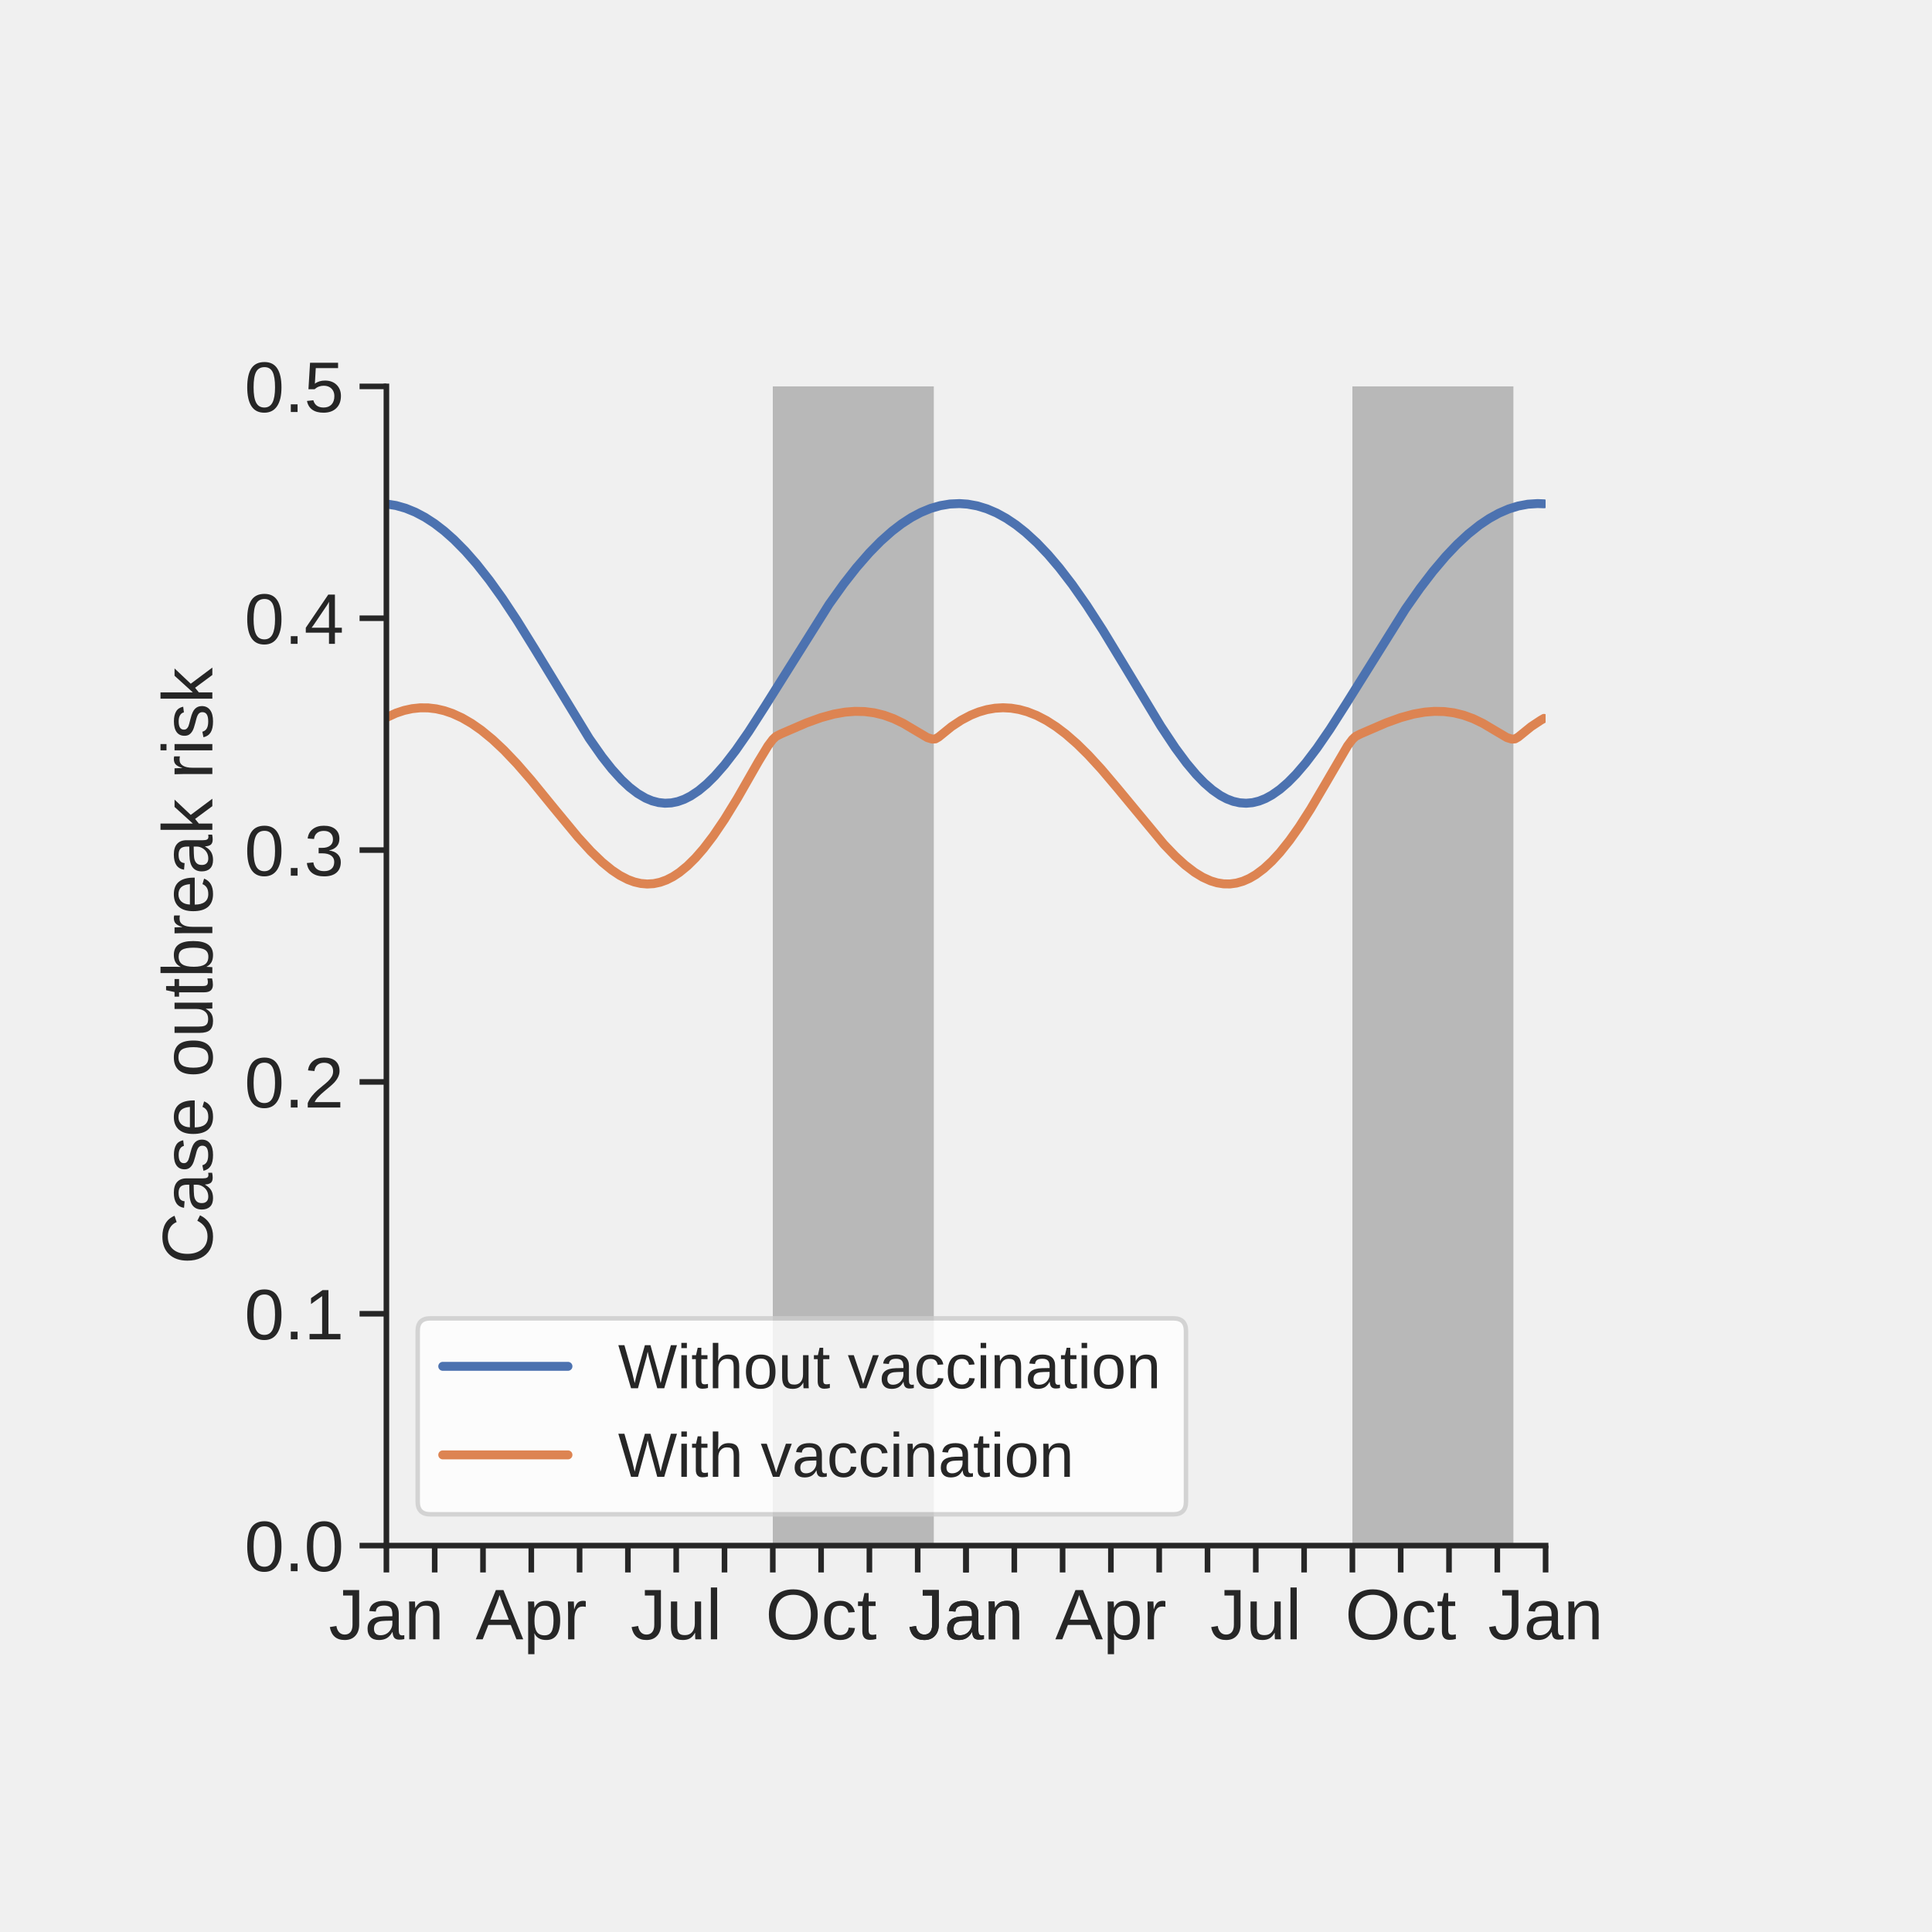
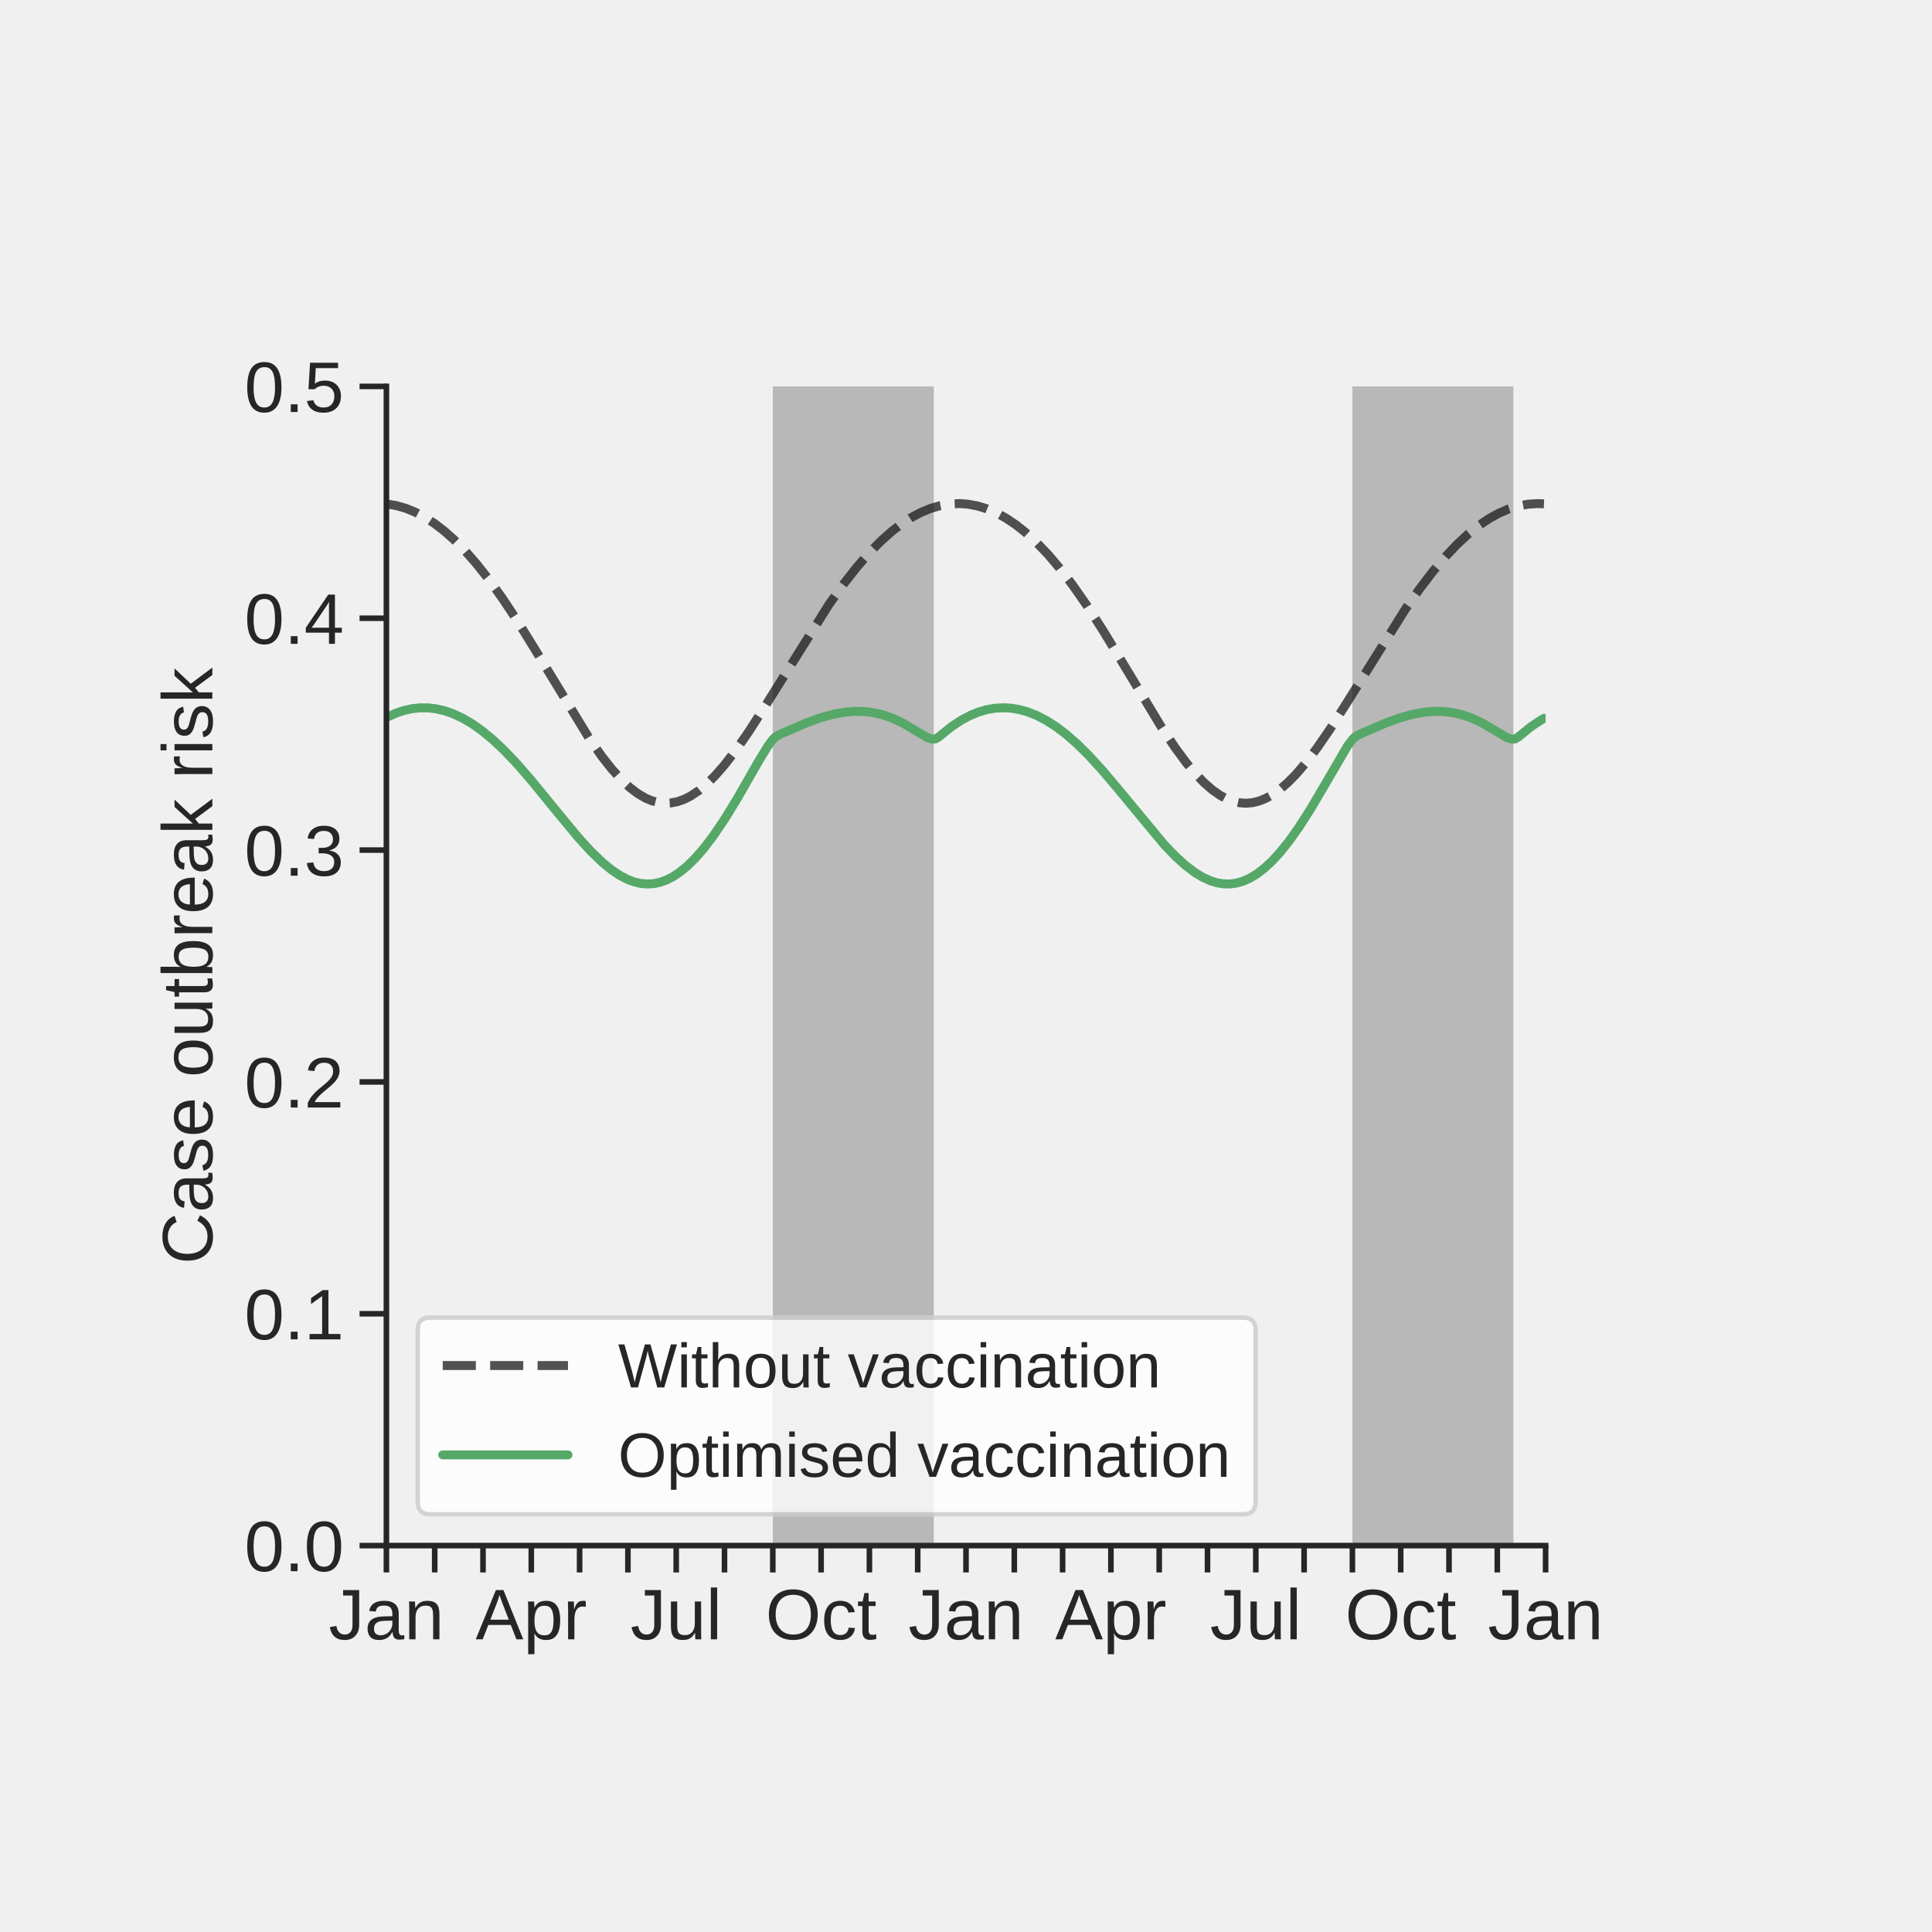
<svg xmlns="http://www.w3.org/2000/svg" xmlns:xlink="http://www.w3.org/1999/xlink" width="432pt" height="432pt" viewBox="0 0 432 432" version="1.1">
  <defs>
    <style type="text/css">*{stroke-linejoin: round; stroke-linecap: butt}</style>
  </defs>
  <g id="figure_1">
    <g id="patch_1">
      <path d="M 0 432  L 432 432  L 432 0  L 0 0  L 0 432  z " style="fill: none" />
    </g>
    <g id="axes_1">
      <g id="patch_2">
        <path d="M 86.4 345.6  L 345.6 345.6  L 345.6 86.4  L 86.4 86.4  L 86.4 345.6  z " style="fill: none" />
      </g>
      <g id="matplotlib.axis_1">
        <g id="xtick_1">
          <g id="line2d_1">
            <defs>
-               <path id="mac4f39274b" d="M 0 0  L 0 6  " style="stroke: #262626; stroke-width: 1.25" />
+               <path id="m91de9d161b" d="M 0 0  L 0 6  " style="stroke: #262626; stroke-width: 1.25" />
            </defs>
            <g>
-               <use xlink:href="#mac4f39274b" x="86.4" y="345.6" style="fill: #262626; stroke: #262626; stroke-width: 1.25" />
+               <use xlink:href="#m91de9d161b" x="86.4" y="345.6" style="fill: #262626; stroke: #262626; stroke-width: 1.25" />
            </g>
          </g>
          <g id="text_1">
            <text style="fill: #262626; font: 16px 'Arial', 'DejaVu Sans', 'Liberation Sans', 'Bitstream Vera Sans', sans-serif; text-anchor: middle" x="86.4" y="366.553" transform="rotate(-0 86.4 366.5525)">Jan</text>
          </g>
        </g>
        <g id="xtick_2">
          <g id="line2d_2">
            <g>
-               <use xlink:href="#mac4f39274b" x="97.2" y="345.6" style="fill: #262626; stroke: #262626; stroke-width: 1.25" />
+               <use xlink:href="#m91de9d161b" x="97.2" y="345.6" style="fill: #262626; stroke: #262626; stroke-width: 1.25" />
            </g>
          </g>
        </g>
        <g id="xtick_3">
          <g id="line2d_3">
            <g>
-               <use xlink:href="#mac4f39274b" x="108" y="345.6" style="fill: #262626; stroke: #262626; stroke-width: 1.25" />
+               <use xlink:href="#m91de9d161b" x="108" y="345.6" style="fill: #262626; stroke: #262626; stroke-width: 1.25" />
            </g>
          </g>
        </g>
        <g id="xtick_4">
          <g id="line2d_4">
            <g>
-               <use xlink:href="#mac4f39274b" x="118.8" y="345.6" style="fill: #262626; stroke: #262626; stroke-width: 1.25" />
+               <use xlink:href="#m91de9d161b" x="118.8" y="345.6" style="fill: #262626; stroke: #262626; stroke-width: 1.25" />
            </g>
          </g>
          <g id="text_2">
            <text style="fill: #262626; font: 16px 'Arial', 'DejaVu Sans', 'Liberation Sans', 'Bitstream Vera Sans', sans-serif; text-anchor: middle" x="118.8" y="366.553" transform="rotate(-0 118.8 366.5525)">Apr</text>
          </g>
        </g>
        <g id="xtick_5">
          <g id="line2d_5">
            <g>
-               <use xlink:href="#mac4f39274b" x="129.6" y="345.6" style="fill: #262626; stroke: #262626; stroke-width: 1.25" />
+               <use xlink:href="#m91de9d161b" x="129.6" y="345.6" style="fill: #262626; stroke: #262626; stroke-width: 1.25" />
            </g>
          </g>
        </g>
        <g id="xtick_6">
          <g id="line2d_6">
            <g>
-               <use xlink:href="#mac4f39274b" x="140.4" y="345.6" style="fill: #262626; stroke: #262626; stroke-width: 1.25" />
+               <use xlink:href="#m91de9d161b" x="140.4" y="345.6" style="fill: #262626; stroke: #262626; stroke-width: 1.25" />
            </g>
          </g>
        </g>
        <g id="xtick_7">
          <g id="line2d_7">
            <g>
-               <use xlink:href="#mac4f39274b" x="151.2" y="345.6" style="fill: #262626; stroke: #262626; stroke-width: 1.25" />
+               <use xlink:href="#m91de9d161b" x="151.2" y="345.6" style="fill: #262626; stroke: #262626; stroke-width: 1.25" />
            </g>
          </g>
          <g id="text_3">
            <text style="fill: #262626; font: 16px 'Arial', 'DejaVu Sans', 'Liberation Sans', 'Bitstream Vera Sans', sans-serif; text-anchor: middle" x="151.2" y="366.553" transform="rotate(-0 151.2 366.5525)">Jul</text>
          </g>
        </g>
        <g id="xtick_8">
          <g id="line2d_8">
            <g>
-               <use xlink:href="#mac4f39274b" x="162" y="345.6" style="fill: #262626; stroke: #262626; stroke-width: 1.25" />
+               <use xlink:href="#m91de9d161b" x="162" y="345.6" style="fill: #262626; stroke: #262626; stroke-width: 1.25" />
            </g>
          </g>
        </g>
        <g id="xtick_9">
          <g id="line2d_9">
            <g>
-               <use xlink:href="#mac4f39274b" x="172.8" y="345.6" style="fill: #262626; stroke: #262626; stroke-width: 1.25" />
+               <use xlink:href="#m91de9d161b" x="172.8" y="345.6" style="fill: #262626; stroke: #262626; stroke-width: 1.25" />
            </g>
          </g>
        </g>
        <g id="xtick_10">
          <g id="line2d_10">
            <g>
-               <use xlink:href="#mac4f39274b" x="183.6" y="345.6" style="fill: #262626; stroke: #262626; stroke-width: 1.25" />
+               <use xlink:href="#m91de9d161b" x="183.6" y="345.6" style="fill: #262626; stroke: #262626; stroke-width: 1.25" />
            </g>
          </g>
          <g id="text_4">
            <text style="fill: #262626; font: 16px 'Arial', 'DejaVu Sans', 'Liberation Sans', 'Bitstream Vera Sans', sans-serif; text-anchor: middle" x="183.6" y="366.553" transform="rotate(-0 183.6 366.5525)">Oct</text>
          </g>
        </g>
        <g id="xtick_11">
          <g id="line2d_11">
            <g>
-               <use xlink:href="#mac4f39274b" x="194.4" y="345.6" style="fill: #262626; stroke: #262626; stroke-width: 1.25" />
+               <use xlink:href="#m91de9d161b" x="194.4" y="345.6" style="fill: #262626; stroke: #262626; stroke-width: 1.25" />
            </g>
          </g>
        </g>
        <g id="xtick_12">
          <g id="line2d_12">
            <g>
-               <use xlink:href="#mac4f39274b" x="205.2" y="345.6" style="fill: #262626; stroke: #262626; stroke-width: 1.25" />
+               <use xlink:href="#m91de9d161b" x="205.2" y="345.6" style="fill: #262626; stroke: #262626; stroke-width: 1.25" />
            </g>
          </g>
        </g>
        <g id="xtick_13">
          <g id="line2d_13">
            <g>
-               <use xlink:href="#mac4f39274b" x="216" y="345.6" style="fill: #262626; stroke: #262626; stroke-width: 1.25" />
+               <use xlink:href="#m91de9d161b" x="216" y="345.6" style="fill: #262626; stroke: #262626; stroke-width: 1.25" />
            </g>
          </g>
          <g id="text_5">
            <text style="fill: #262626; font: 16px 'Arial', 'DejaVu Sans', 'Liberation Sans', 'Bitstream Vera Sans', sans-serif; text-anchor: middle" x="216" y="366.553" transform="rotate(-0 216 366.5525)">Jan</text>
          </g>
        </g>
        <g id="xtick_14">
          <g id="line2d_14">
            <g>
-               <use xlink:href="#mac4f39274b" x="216" y="345.6" style="fill: #262626; stroke: #262626; stroke-width: 1.25" />
-             </g>
-           </g>
-           <g id="text_6">
-             <text style="fill: #262626; font: 16px 'Arial', 'DejaVu Sans', 'Liberation Sans', 'Bitstream Vera Sans', sans-serif; text-anchor: middle" x="216" y="366.553" transform="rotate(-0 216 366.5525)">Jan</text>
+               <use xlink:href="#m91de9d161b" x="226.8" y="345.6" style="fill: #262626; stroke: #262626; stroke-width: 1.25" />
+             </g>
          </g>
        </g>
        <g id="xtick_15">
          <g id="line2d_15">
            <g>
-               <use xlink:href="#mac4f39274b" x="226.8" y="345.6" style="fill: #262626; stroke: #262626; stroke-width: 1.25" />
+               <use xlink:href="#m91de9d161b" x="237.6" y="345.6" style="fill: #262626; stroke: #262626; stroke-width: 1.25" />
            </g>
          </g>
        </g>
        <g id="xtick_16">
          <g id="line2d_16">
            <g>
-               <use xlink:href="#mac4f39274b" x="237.6" y="345.6" style="fill: #262626; stroke: #262626; stroke-width: 1.25" />
-             </g>
+               <use xlink:href="#m91de9d161b" x="248.4" y="345.6" style="fill: #262626; stroke: #262626; stroke-width: 1.25" />
+             </g>
+           </g>
+           <g id="text_6">
+             <text style="fill: #262626; font: 16px 'Arial', 'DejaVu Sans', 'Liberation Sans', 'Bitstream Vera Sans', sans-serif; text-anchor: middle" x="248.4" y="366.553" transform="rotate(-0 248.4 366.5525)">Apr</text>
          </g>
        </g>
        <g id="xtick_17">
          <g id="line2d_17">
            <g>
-               <use xlink:href="#mac4f39274b" x="248.4" y="345.6" style="fill: #262626; stroke: #262626; stroke-width: 1.25" />
-             </g>
-           </g>
-           <g id="text_7">
-             <text style="fill: #262626; font: 16px 'Arial', 'DejaVu Sans', 'Liberation Sans', 'Bitstream Vera Sans', sans-serif; text-anchor: middle" x="248.4" y="366.553" transform="rotate(-0 248.4 366.5525)">Apr</text>
+               <use xlink:href="#m91de9d161b" x="259.2" y="345.6" style="fill: #262626; stroke: #262626; stroke-width: 1.25" />
+             </g>
          </g>
        </g>
        <g id="xtick_18">
          <g id="line2d_18">
            <g>
-               <use xlink:href="#mac4f39274b" x="259.2" y="345.6" style="fill: #262626; stroke: #262626; stroke-width: 1.25" />
+               <use xlink:href="#m91de9d161b" x="270" y="345.6" style="fill: #262626; stroke: #262626; stroke-width: 1.25" />
            </g>
          </g>
        </g>
        <g id="xtick_19">
          <g id="line2d_19">
            <g>
-               <use xlink:href="#mac4f39274b" x="270" y="345.6" style="fill: #262626; stroke: #262626; stroke-width: 1.25" />
-             </g>
+               <use xlink:href="#m91de9d161b" x="280.8" y="345.6" style="fill: #262626; stroke: #262626; stroke-width: 1.25" />
+             </g>
+           </g>
+           <g id="text_7">
+             <text style="fill: #262626; font: 16px 'Arial', 'DejaVu Sans', 'Liberation Sans', 'Bitstream Vera Sans', sans-serif; text-anchor: middle" x="280.8" y="366.553" transform="rotate(-0 280.8 366.5525)">Jul</text>
          </g>
        </g>
        <g id="xtick_20">
          <g id="line2d_20">
            <g>
-               <use xlink:href="#mac4f39274b" x="280.8" y="345.6" style="fill: #262626; stroke: #262626; stroke-width: 1.25" />
-             </g>
-           </g>
-           <g id="text_8">
-             <text style="fill: #262626; font: 16px 'Arial', 'DejaVu Sans', 'Liberation Sans', 'Bitstream Vera Sans', sans-serif; text-anchor: middle" x="280.8" y="366.553" transform="rotate(-0 280.8 366.5525)">Jul</text>
+               <use xlink:href="#m91de9d161b" x="291.6" y="345.6" style="fill: #262626; stroke: #262626; stroke-width: 1.25" />
+             </g>
          </g>
        </g>
        <g id="xtick_21">
          <g id="line2d_21">
            <g>
-               <use xlink:href="#mac4f39274b" x="291.6" y="345.6" style="fill: #262626; stroke: #262626; stroke-width: 1.25" />
+               <use xlink:href="#m91de9d161b" x="302.4" y="345.6" style="fill: #262626; stroke: #262626; stroke-width: 1.25" />
            </g>
          </g>
        </g>
        <g id="xtick_22">
          <g id="line2d_22">
            <g>
-               <use xlink:href="#mac4f39274b" x="302.4" y="345.6" style="fill: #262626; stroke: #262626; stroke-width: 1.25" />
-             </g>
+               <use xlink:href="#m91de9d161b" x="313.2" y="345.6" style="fill: #262626; stroke: #262626; stroke-width: 1.25" />
+             </g>
+           </g>
+           <g id="text_8">
+             <text style="fill: #262626; font: 16px 'Arial', 'DejaVu Sans', 'Liberation Sans', 'Bitstream Vera Sans', sans-serif; text-anchor: middle" x="313.2" y="366.553" transform="rotate(-0 313.2 366.5525)">Oct</text>
          </g>
        </g>
        <g id="xtick_23">
          <g id="line2d_23">
            <g>
-               <use xlink:href="#mac4f39274b" x="313.2" y="345.6" style="fill: #262626; stroke: #262626; stroke-width: 1.25" />
-             </g>
-           </g>
-           <g id="text_9">
-             <text style="fill: #262626; font: 16px 'Arial', 'DejaVu Sans', 'Liberation Sans', 'Bitstream Vera Sans', sans-serif; text-anchor: middle" x="313.2" y="366.553" transform="rotate(-0 313.2 366.5525)">Oct</text>
+               <use xlink:href="#m91de9d161b" x="324" y="345.6" style="fill: #262626; stroke: #262626; stroke-width: 1.25" />
+             </g>
          </g>
        </g>
        <g id="xtick_24">
          <g id="line2d_24">
            <g>
-               <use xlink:href="#mac4f39274b" x="324" y="345.6" style="fill: #262626; stroke: #262626; stroke-width: 1.25" />
+               <use xlink:href="#m91de9d161b" x="334.8" y="345.6" style="fill: #262626; stroke: #262626; stroke-width: 1.25" />
            </g>
          </g>
        </g>
        <g id="xtick_25">
          <g id="line2d_25">
            <g>
-               <use xlink:href="#mac4f39274b" x="334.8" y="345.6" style="fill: #262626; stroke: #262626; stroke-width: 1.25" />
-             </g>
-           </g>
-         </g>
-         <g id="xtick_26">
-           <g id="line2d_26">
-             <g>
-               <use xlink:href="#mac4f39274b" x="345.6" y="345.6" style="fill: #262626; stroke: #262626; stroke-width: 1.25" />
-             </g>
-           </g>
-           <g id="text_10">
+               <use xlink:href="#m91de9d161b" x="345.6" y="345.6" style="fill: #262626; stroke: #262626; stroke-width: 1.25" />
+             </g>
+           </g>
+           <g id="text_9">
            <text style="fill: #262626; font: 16px 'Arial', 'DejaVu Sans', 'Liberation Sans', 'Bitstream Vera Sans', sans-serif; text-anchor: middle" x="345.6" y="366.553" transform="rotate(-0 345.6 366.5525)">Jan</text>
          </g>
        </g>
-         <g id="text_11">
+         <g id="text_10">
          <text style="fill: #262626; font: 16px 'Arial', 'DejaVu Sans', 'Liberation Sans', 'Bitstream Vera Sans', sans-serif; text-anchor: middle" x="216" y="385.185" transform="rotate(-0 216 385.185)"> </text>
        </g>
      </g>
      <g id="matplotlib.axis_2">
        <g id="ytick_1">
+           <g id="line2d_26">
+             <defs>
+               <path id="m1839c32dc4" d="M 0 0  L -6 0  " style="stroke: #262626; stroke-width: 1.25" />
+             </defs>
+             <g>
+               <use xlink:href="#m1839c32dc4" x="86.4" y="345.6" style="fill: #262626; stroke: #262626; stroke-width: 1.25" />
+             </g>
+           </g>
+           <g id="text_11">
+             <text style="fill: #262626; font: 16px 'Arial', 'DejaVu Sans', 'Liberation Sans', 'Bitstream Vera Sans', sans-serif; text-anchor: end" x="76.9" y="351.326" transform="rotate(-0 76.9 351.3263)">0.0</text>
+           </g>
+         </g>
+         <g id="ytick_2">
          <g id="line2d_27">
-             <defs>
-               <path id="m649224c703" d="M 0 0  L -6 0  " style="stroke: #262626; stroke-width: 1.25" />
-             </defs>
-             <g>
-               <use xlink:href="#m649224c703" x="86.4" y="345.6" style="fill: #262626; stroke: #262626; stroke-width: 1.25" />
+             <g>
+               <use xlink:href="#m1839c32dc4" x="86.4" y="293.76" style="fill: #262626; stroke: #262626; stroke-width: 1.25" />
            </g>
          </g>
          <g id="text_12">
-             <text style="fill: #262626; font: 16px 'Arial', 'DejaVu Sans', 'Liberation Sans', 'Bitstream Vera Sans', sans-serif; text-anchor: end" x="76.9" y="351.326" transform="rotate(-0 76.9 351.3263)">0.0</text>
-           </g>
-         </g>
-         <g id="ytick_2">
+             <text style="fill: #262626; font: 16px 'Arial', 'DejaVu Sans', 'Liberation Sans', 'Bitstream Vera Sans', sans-serif; text-anchor: end" x="76.9" y="299.486" transform="rotate(-0 76.9 299.4862)">0.1</text>
+           </g>
+         </g>
+         <g id="ytick_3">
          <g id="line2d_28">
            <g>
-               <use xlink:href="#m649224c703" x="86.4" y="293.76" style="fill: #262626; stroke: #262626; stroke-width: 1.25" />
+               <use xlink:href="#m1839c32dc4" x="86.4" y="241.92" style="fill: #262626; stroke: #262626; stroke-width: 1.25" />
            </g>
          </g>
          <g id="text_13">
-             <text style="fill: #262626; font: 16px 'Arial', 'DejaVu Sans', 'Liberation Sans', 'Bitstream Vera Sans', sans-serif; text-anchor: end" x="76.9" y="299.486" transform="rotate(-0 76.9 299.4862)">0.1</text>
-           </g>
-         </g>
-         <g id="ytick_3">
+             <text style="fill: #262626; font: 16px 'Arial', 'DejaVu Sans', 'Liberation Sans', 'Bitstream Vera Sans', sans-serif; text-anchor: end" x="76.9" y="247.646" transform="rotate(-0 76.9 247.6463)">0.2</text>
+           </g>
+         </g>
+         <g id="ytick_4">
          <g id="line2d_29">
            <g>
-               <use xlink:href="#m649224c703" x="86.4" y="241.92" style="fill: #262626; stroke: #262626; stroke-width: 1.25" />
+               <use xlink:href="#m1839c32dc4" x="86.4" y="190.08" style="fill: #262626; stroke: #262626; stroke-width: 1.25" />
            </g>
          </g>
          <g id="text_14">
-             <text style="fill: #262626; font: 16px 'Arial', 'DejaVu Sans', 'Liberation Sans', 'Bitstream Vera Sans', sans-serif; text-anchor: end" x="76.9" y="247.646" transform="rotate(-0 76.9 247.6463)">0.2</text>
-           </g>
-         </g>
-         <g id="ytick_4">
+             <text style="fill: #262626; font: 16px 'Arial', 'DejaVu Sans', 'Liberation Sans', 'Bitstream Vera Sans', sans-serif; text-anchor: end" x="76.9" y="195.806" transform="rotate(-0 76.9 195.8063)">0.3</text>
+           </g>
+         </g>
+         <g id="ytick_5">
          <g id="line2d_30">
            <g>
-               <use xlink:href="#m649224c703" x="86.4" y="190.08" style="fill: #262626; stroke: #262626; stroke-width: 1.25" />
+               <use xlink:href="#m1839c32dc4" x="86.4" y="138.24" style="fill: #262626; stroke: #262626; stroke-width: 1.25" />
            </g>
          </g>
          <g id="text_15">
-             <text style="fill: #262626; font: 16px 'Arial', 'DejaVu Sans', 'Liberation Sans', 'Bitstream Vera Sans', sans-serif; text-anchor: end" x="76.9" y="195.806" transform="rotate(-0 76.9 195.8063)">0.3</text>
-           </g>
-         </g>
-         <g id="ytick_5">
+             <text style="fill: #262626; font: 16px 'Arial', 'DejaVu Sans', 'Liberation Sans', 'Bitstream Vera Sans', sans-serif; text-anchor: end" x="76.9" y="143.966" transform="rotate(-0 76.9 143.9663)">0.4</text>
+           </g>
+         </g>
+         <g id="ytick_6">
          <g id="line2d_31">
            <g>
-               <use xlink:href="#m649224c703" x="86.4" y="138.24" style="fill: #262626; stroke: #262626; stroke-width: 1.25" />
+               <use xlink:href="#m1839c32dc4" x="86.4" y="86.4" style="fill: #262626; stroke: #262626; stroke-width: 1.25" />
            </g>
          </g>
          <g id="text_16">
-             <text style="fill: #262626; font: 16px 'Arial', 'DejaVu Sans', 'Liberation Sans', 'Bitstream Vera Sans', sans-serif; text-anchor: end" x="76.9" y="143.966" transform="rotate(-0 76.9 143.9663)">0.4</text>
-           </g>
-         </g>
-         <g id="ytick_6">
-           <g id="line2d_32">
-             <g>
-               <use xlink:href="#m649224c703" x="86.4" y="86.4" style="fill: #262626; stroke: #262626; stroke-width: 1.25" />
-             </g>
-           </g>
-           <g id="text_17">
            <text style="fill: #262626; font: 16px 'Arial', 'DejaVu Sans', 'Liberation Sans', 'Bitstream Vera Sans', sans-serif; text-anchor: end" x="76.9" y="92.126" transform="rotate(-0 76.9 92.12625)">0.5</text>
          </g>
        </g>
-         <g id="text_18">
+         <g id="text_17">
          <text style="fill: #262626; font: 16px 'Arial', 'DejaVu Sans', 'Liberation Sans', 'Bitstream Vera Sans', sans-serif; text-anchor: middle" x="47.48" y="216" transform="rotate(-90 47.48 216)">Case outbreak risk</text>
        </g>
      </g>
      <g id="PolyCollection_1">
        <defs>
-           <path id="m11ac70f9de" d="M 208.8 -86.4  L 172.8 -86.4  L 172.8 -345.6  L 208.8 -345.6  L 208.8 -345.6  L 208.8 -86.4  z " />
+           <path id="m0f5b2df20e" d="M 208.8 -86.4  L 172.8 -86.4  L 172.8 -345.6  L 208.8 -345.6  L 208.8 -345.6  L 208.8 -86.4  z " />
        </defs>
-         <g clip-path="url(#p429f86fd14)">
-           <use xlink:href="#m11ac70f9de" x="0" y="432" style="fill: #808080; fill-opacity: 0.5" />
+         <g clip-path="url(#pa88d65d0da)">
+           <use xlink:href="#m0f5b2df20e" x="0" y="432" style="fill: #808080; fill-opacity: 0.5" />
        </g>
      </g>
      <g id="PolyCollection_2">
        <defs>
-           <path id="m2d099daeda" d="M 338.4 -86.4  L 302.4 -86.4  L 302.4 -345.6  L 338.4 -345.6  L 338.4 -345.6  L 338.4 -86.4  z " />
+           <path id="ma621acdea0" d="M 338.4 -86.4  L 302.4 -86.4  L 302.4 -345.6  L 338.4 -345.6  L 338.4 -345.6  L 338.4 -86.4  z " />
        </defs>
-         <g clip-path="url(#p429f86fd14)">
-           <use xlink:href="#m2d099daeda" x="0" y="432" style="fill: #808080; fill-opacity: 0.5" />
-         </g>
+         <g clip-path="url(#pa88d65d0da)">
+           <use xlink:href="#ma621acdea0" x="0" y="432" style="fill: #808080; fill-opacity: 0.5" />
+         </g>
+       </g>
+       <g id="line2d_32">
+         <path d="M 86.4 112.687  L 88.56 113.036  L 90.72 113.651  L 92.88 114.533  L 95.04 115.678  L 97.2 117.085  L 99.36 118.751  L 101.52 120.669  L 104.04 123.219  L 106.56 126.091  L 109.44 129.744  L 112.32 133.758  L 115.56 138.648  L 119.52 145.034  L 131.76 165.124  L 134.64 169.223  L 136.8 171.961  L 138.96 174.347  L 140.76 176.032  L 142.56 177.412  L 144.36 178.469  L 145.8 179.07  L 147.24 179.449  L 148.68 179.602  L 150.12 179.529  L 151.56 179.232  L 153 178.715  L 154.44 177.985  L 156.24 176.784  L 158.04 175.282  L 159.84 173.502  L 162 171.039  L 164.52 167.775  L 167.4 163.636  L 171 158.032  L 185.4 135.1  L 188.64 130.572  L 191.52 126.897  L 194.4 123.593  L 196.92 121.029  L 199.44 118.787  L 201.6 117.13  L 203.76 115.725  L 205.92 114.577  L 208.08 113.687  L 210.24 113.061  L 212.4 112.699  L 214.56 112.603  L 216.36 112.727  L 218.52 113.12  L 220.68 113.78  L 222.84 114.705  L 225 115.895  L 227.16 117.345  L 229.32 119.053  L 231.84 121.364  L 234.36 124.007  L 236.88 126.968  L 239.76 130.715  L 243 135.348  L 246.6 140.926  L 251.28 148.64  L 259.56 162.357  L 262.8 167.231  L 265.32 170.633  L 267.48 173.201  L 269.28 175.056  L 271.08 176.621  L 272.88 177.875  L 274.32 178.64  L 275.76 179.186  L 277.2 179.508  L 278.64 179.605  L 280.08 179.476  L 281.52 179.124  L 282.96 178.553  L 284.4 177.77  L 286.2 176.507  L 288 174.947  L 289.8 173.115  L 291.96 170.596  L 294.48 167.279  L 297.36 163.093  L 300.96 157.454  L 314.28 136.156  L 317.52 131.544  L 320.4 127.783  L 323.28 124.382  L 325.8 121.729  L 328.32 119.394  L 330.84 117.389  L 333 115.942  L 335.16 114.75  L 337.32 113.817  L 339.48 113.147  L 341.64 112.741  L 343.8 112.601  L 345.24 112.655  L 345.24 112.655  " clip-path="url(#pa88d65d0da)" style="fill: none; stroke-dasharray: 7.4,3.2; stroke-dashoffset: 0; stroke: #1a1a1a; stroke-opacity: 0.75; stroke-width: 2" />
      </g>
      <g id="line2d_33">
-         <path d="M 86.4 112.687  L 88.56 113.036  L 90.72 113.651  L 92.88 114.533  L 95.04 115.678  L 97.2 117.085  L 99.36 118.751  L 101.52 120.669  L 104.04 123.219  L 106.56 126.091  L 109.44 129.744  L 112.32 133.758  L 115.56 138.648  L 119.52 145.034  L 131.76 165.124  L 134.64 169.223  L 136.8 171.961  L 138.96 174.347  L 140.76 176.032  L 142.56 177.412  L 144.36 178.469  L 145.8 179.07  L 147.24 179.449  L 148.68 179.602  L 150.12 179.529  L 151.56 179.232  L 153 178.715  L 154.44 177.985  L 156.24 176.784  L 158.04 175.282  L 159.84 173.502  L 162 171.039  L 164.52 167.775  L 167.4 163.636  L 171 158.032  L 185.4 135.1  L 188.64 130.572  L 191.52 126.897  L 194.4 123.593  L 196.92 121.029  L 199.44 118.787  L 201.6 117.13  L 203.76 115.725  L 205.92 114.577  L 208.08 113.687  L 210.24 113.061  L 212.4 112.699  L 214.56 112.603  L 216.36 112.727  L 218.52 113.12  L 220.68 113.78  L 222.84 114.705  L 225 115.895  L 227.16 117.345  L 229.32 119.053  L 231.84 121.364  L 234.36 124.007  L 236.88 126.968  L 239.76 130.715  L 243 135.348  L 246.6 140.926  L 251.28 148.64  L 259.56 162.357  L 262.8 167.231  L 265.32 170.633  L 267.48 173.201  L 269.28 175.056  L 271.08 176.621  L 272.88 177.875  L 274.32 178.64  L 275.76 179.186  L 277.2 179.508  L 278.64 179.605  L 280.08 179.476  L 281.52 179.124  L 282.96 178.553  L 284.4 177.77  L 286.2 176.507  L 288 174.947  L 289.8 173.115  L 291.96 170.596  L 294.48 167.279  L 297.36 163.093  L 300.96 157.454  L 314.28 136.156  L 317.52 131.544  L 320.4 127.783  L 323.28 124.382  L 325.8 121.729  L 328.32 119.394  L 330.84 117.389  L 333 115.942  L 335.16 114.75  L 337.32 113.817  L 339.48 113.147  L 341.64 112.741  L 343.8 112.601  L 345.24 112.655  L 345.24 112.655  " clip-path="url(#p429f86fd14)" style="fill: none; stroke: #4c72b0; stroke-width: 2; stroke-linecap: round" />
-       </g>
-       <g id="line2d_34">
-         <path d="M 86.4 160.44  L 88.56 159.451  L 90.36 158.853  L 92.16 158.46  L 93.96 158.271  L 95.76 158.286  L 97.56 158.503  L 99.36 158.919  L 101.16 159.532  L 103.32 160.521  L 105.48 161.777  L 107.64 163.29  L 110.16 165.359  L 112.68 167.727  L 115.56 170.751  L 118.8 174.476  L 123.84 180.655  L 129.24 187.192  L 132.12 190.349  L 134.64 192.78  L 136.8 194.543  L 138.6 195.746  L 140.4 196.677  L 141.84 197.209  L 143.28 197.542  L 144.72 197.668  L 146.16 197.582  L 147.6 197.279  L 149.04 196.76  L 150.48 196.025  L 151.92 195.078  L 153.72 193.604  L 155.52 191.824  L 157.32 189.756  L 159.48 186.928  L 162 183.212  L 164.88 178.519  L 169.56 170.333  L 171.72 166.776  L 172.8 165.339  L 173.52 164.663  L 174.6 164.11  L 180.36 161.625  L 183.6 160.458  L 186.48 159.672  L 189 159.229  L 191.16 159.06  L 193.32 159.107  L 195.48 159.385  L 197.64 159.911  L 199.8 160.693  L 201.96 161.734  L 204.48 163.229  L 207.36 164.93  L 208.44 165.264  L 209.16 165.22  L 209.88 164.808  L 212.76 162.475  L 214.92 161.045  L 217.08 159.908  L 218.88 159.187  L 220.68 158.671  L 222.48 158.36  L 224.28 158.253  L 226.08 158.349  L 227.88 158.646  L 229.68 159.141  L 231.84 159.992  L 234 161.116  L 236.16 162.502  L 238.32 164.138  L 240.84 166.339  L 243.36 168.824  L 246.24 171.96  L 249.84 176.21  L 260.28 188.813  L 262.8 191.435  L 264.96 193.404  L 267.12 195.056  L 268.92 196.152  L 270.72 196.967  L 272.16 197.401  L 273.6 197.632  L 275.04 197.652  L 276.48 197.458  L 277.92 197.047  L 279.36 196.419  L 280.8 195.577  L 282.6 194.231  L 284.4 192.571  L 286.2 190.616  L 288.36 187.91  L 290.52 184.855  L 293.04 180.917  L 296.28 175.41  L 301.32 166.776  L 302.4 165.339  L 303.12 164.663  L 304.2 164.11  L 309.96 161.625  L 313.2 160.458  L 316.08 159.672  L 318.6 159.229  L 320.76 159.06  L 322.92 159.107  L 325.08 159.385  L 327.24 159.911  L 329.4 160.693  L 331.56 161.734  L 334.08 163.229  L 336.96 164.93  L 338.04 165.264  L 338.76 165.22  L 339.48 164.808  L 342.36 162.475  L 344.52 161.045  L 345.24 160.633  L 345.24 160.633  " clip-path="url(#p429f86fd14)" style="fill: none; stroke: #dd8452; stroke-width: 2; stroke-linecap: round" />
+         <path d="M 86.4 160.44  L 88.56 159.451  L 90.36 158.853  L 92.16 158.46  L 93.96 158.271  L 95.76 158.286  L 97.56 158.503  L 99.36 158.919  L 101.16 159.532  L 103.32 160.521  L 105.48 161.777  L 107.64 163.29  L 110.16 165.359  L 112.68 167.727  L 115.56 170.751  L 118.8 174.476  L 123.84 180.655  L 129.24 187.192  L 132.12 190.349  L 134.64 192.78  L 136.8 194.543  L 138.6 195.746  L 140.4 196.677  L 141.84 197.209  L 143.28 197.542  L 144.72 197.668  L 146.16 197.582  L 147.6 197.279  L 149.04 196.76  L 150.48 196.025  L 151.92 195.078  L 153.72 193.604  L 155.52 191.824  L 157.32 189.756  L 159.48 186.928  L 162 183.212  L 164.88 178.519  L 169.56 170.333  L 171.72 166.776  L 172.8 165.339  L 173.52 164.663  L 174.6 164.11  L 180.36 161.625  L 183.6 160.458  L 186.48 159.672  L 189 159.229  L 191.16 159.06  L 193.32 159.107  L 195.48 159.385  L 197.64 159.911  L 199.8 160.693  L 201.96 161.734  L 204.48 163.229  L 207.36 164.93  L 208.44 165.264  L 209.16 165.22  L 209.88 164.808  L 212.76 162.475  L 214.92 161.045  L 217.08 159.908  L 218.88 159.187  L 220.68 158.671  L 222.48 158.36  L 224.28 158.253  L 226.08 158.349  L 227.88 158.646  L 229.68 159.141  L 231.84 159.992  L 234 161.116  L 236.16 162.502  L 238.32 164.138  L 240.84 166.339  L 243.36 168.824  L 246.24 171.96  L 249.84 176.21  L 260.28 188.813  L 262.8 191.435  L 264.96 193.404  L 267.12 195.056  L 268.92 196.152  L 270.72 196.967  L 272.16 197.401  L 273.6 197.632  L 275.04 197.652  L 276.48 197.458  L 277.92 197.047  L 279.36 196.419  L 280.8 195.577  L 282.6 194.231  L 284.4 192.571  L 286.2 190.616  L 288.36 187.91  L 290.52 184.855  L 293.04 180.917  L 296.28 175.41  L 301.32 166.776  L 302.4 165.339  L 303.12 164.663  L 304.2 164.11  L 309.96 161.625  L 313.2 160.458  L 316.08 159.672  L 318.6 159.229  L 320.76 159.06  L 322.92 159.107  L 325.08 159.385  L 327.24 159.911  L 329.4 160.693  L 331.56 161.734  L 334.08 163.229  L 336.96 164.93  L 338.04 165.264  L 338.76 165.22  L 339.48 164.808  L 342.36 162.475  L 344.52 161.045  L 345.24 160.633  L 345.24 160.633  " clip-path="url(#pa88d65d0da)" style="fill: none; stroke: #55a868; stroke-width: 2; stroke-linecap: round" />
      </g>
      <g id="patch_3">
        <path d="M 86.4 345.6  L 86.4 86.4  " style="fill: none; stroke: #262626; stroke-width: 1.25; stroke-linejoin: miter; stroke-linecap: square" />
      </g>
      <g id="patch_4">
        <path d="M 86.4 345.6  L 345.6 345.6  " style="fill: none; stroke: #262626; stroke-width: 1.25; stroke-linejoin: miter; stroke-linecap: square" />
      </g>
      <g id="legend_1">
        <g id="patch_5">
-           <path d="M 96.2 338.6  L 262.387 338.6  Q 265.187 338.6 265.187 335.8  L 265.187 297.593  Q 265.187 294.793 262.387 294.793  L 96.2 294.793  Q 93.4 294.793 93.4 297.593  L 93.4 335.8  Q 93.4 338.6 96.2 338.6  z " style="fill: #ffffff; opacity: 0.8; stroke: #cccccc; stroke-linejoin: miter" />
+           <path d="M 96.2 338.6  L 277.944 338.6  Q 280.744 338.6 280.744 335.8  L 280.744 297.414  Q 280.744 294.614 277.944 294.614  L 96.2 294.614  Q 93.4 294.614 93.4 297.414  L 93.4 335.8  Q 93.4 338.6 96.2 338.6  z " style="fill: #ffffff; opacity: 0.8; stroke: #cccccc; stroke-linejoin: miter" />
+         </g>
+         <g id="line2d_34">
+           <path d="M 99 305.335  L 113 305.335  L 127 305.335  " style="fill: none; stroke-dasharray: 7.4,3.2; stroke-dashoffset: 0; stroke: #1a1a1a; stroke-opacity: 0.75; stroke-width: 2" />
+         </g>
+         <g id="text_18">
+           <text style="fill: #262626; font: 14px 'Arial', 'DejaVu Sans', 'Liberation Sans', 'Bitstream Vera Sans', sans-serif; text-anchor: start" x="138.2" y="310.235" transform="rotate(-0 138.2 310.2347)">Without vaccination</text>
        </g>
        <g id="line2d_35">
-           <path d="M 99 305.514  L 113 305.514  L 127 305.514  " style="fill: none; stroke: #4c72b0; stroke-width: 2; stroke-linecap: round" />
+           <path d="M 99 325.317  L 113 325.317  L 127 325.317  " style="fill: none; stroke: #55a868; stroke-width: 2; stroke-linecap: round" />
        </g>
        <g id="text_19">
-           <text style="fill: #262626; font: 14px 'Arial', 'DejaVu Sans', 'Liberation Sans', 'Bitstream Vera Sans', sans-serif; text-anchor: start" x="138.2" y="310.414" transform="rotate(-0 138.2 310.4141)">Without vaccination</text>
-         </g>
-         <g id="line2d_36">
-           <path d="M 99 325.317  L 113 325.317  L 127 325.317  " style="fill: none; stroke: #dd8452; stroke-width: 2; stroke-linecap: round" />
-         </g>
-         <g id="text_20">
-           <text style="fill: #262626; font: 14px 'Arial', 'DejaVu Sans', 'Liberation Sans', 'Bitstream Vera Sans', sans-serif; text-anchor: start" x="138.2" y="330.217" transform="rotate(-0 138.2 330.2175)">With vaccination</text>
+           <text style="fill: #262626; font: 14px 'Arial', 'DejaVu Sans', 'Liberation Sans', 'Bitstream Vera Sans', sans-serif; text-anchor: start" x="138.2" y="330.217" transform="rotate(-0 138.2 330.2175)">Optimised vaccination</text>
        </g>
      </g>
    </g>
  </g>
  <defs>
-     <clipPath id="p429f86fd14">
+     <clipPath id="pa88d65d0da">
      <rect x="86.4" y="86.4" width="259.2" height="259.2" />
    </clipPath>
  </defs>
</svg>
